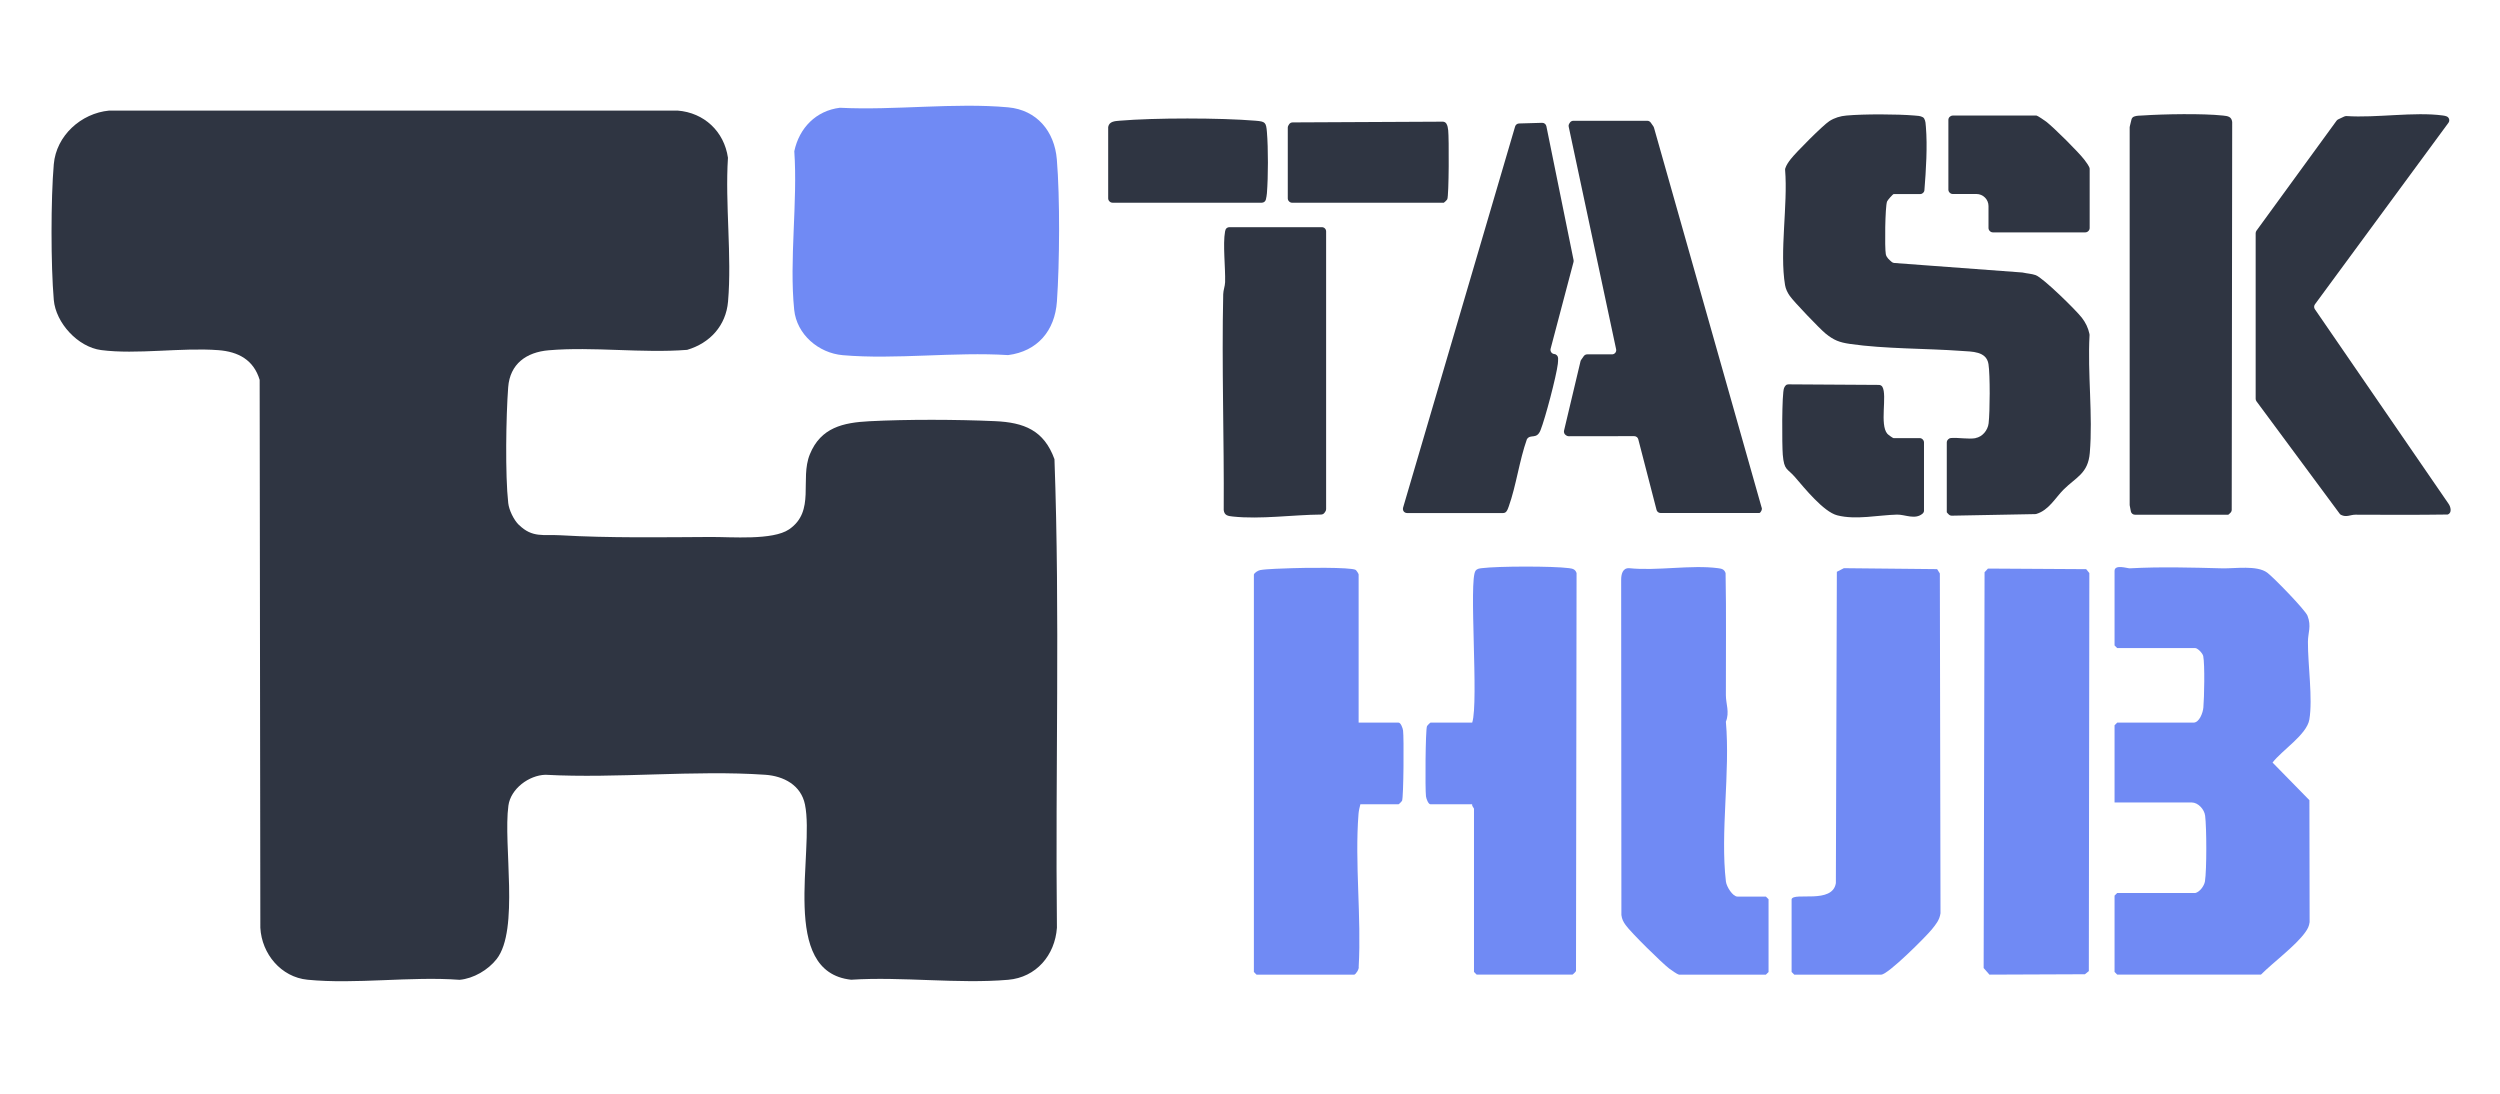
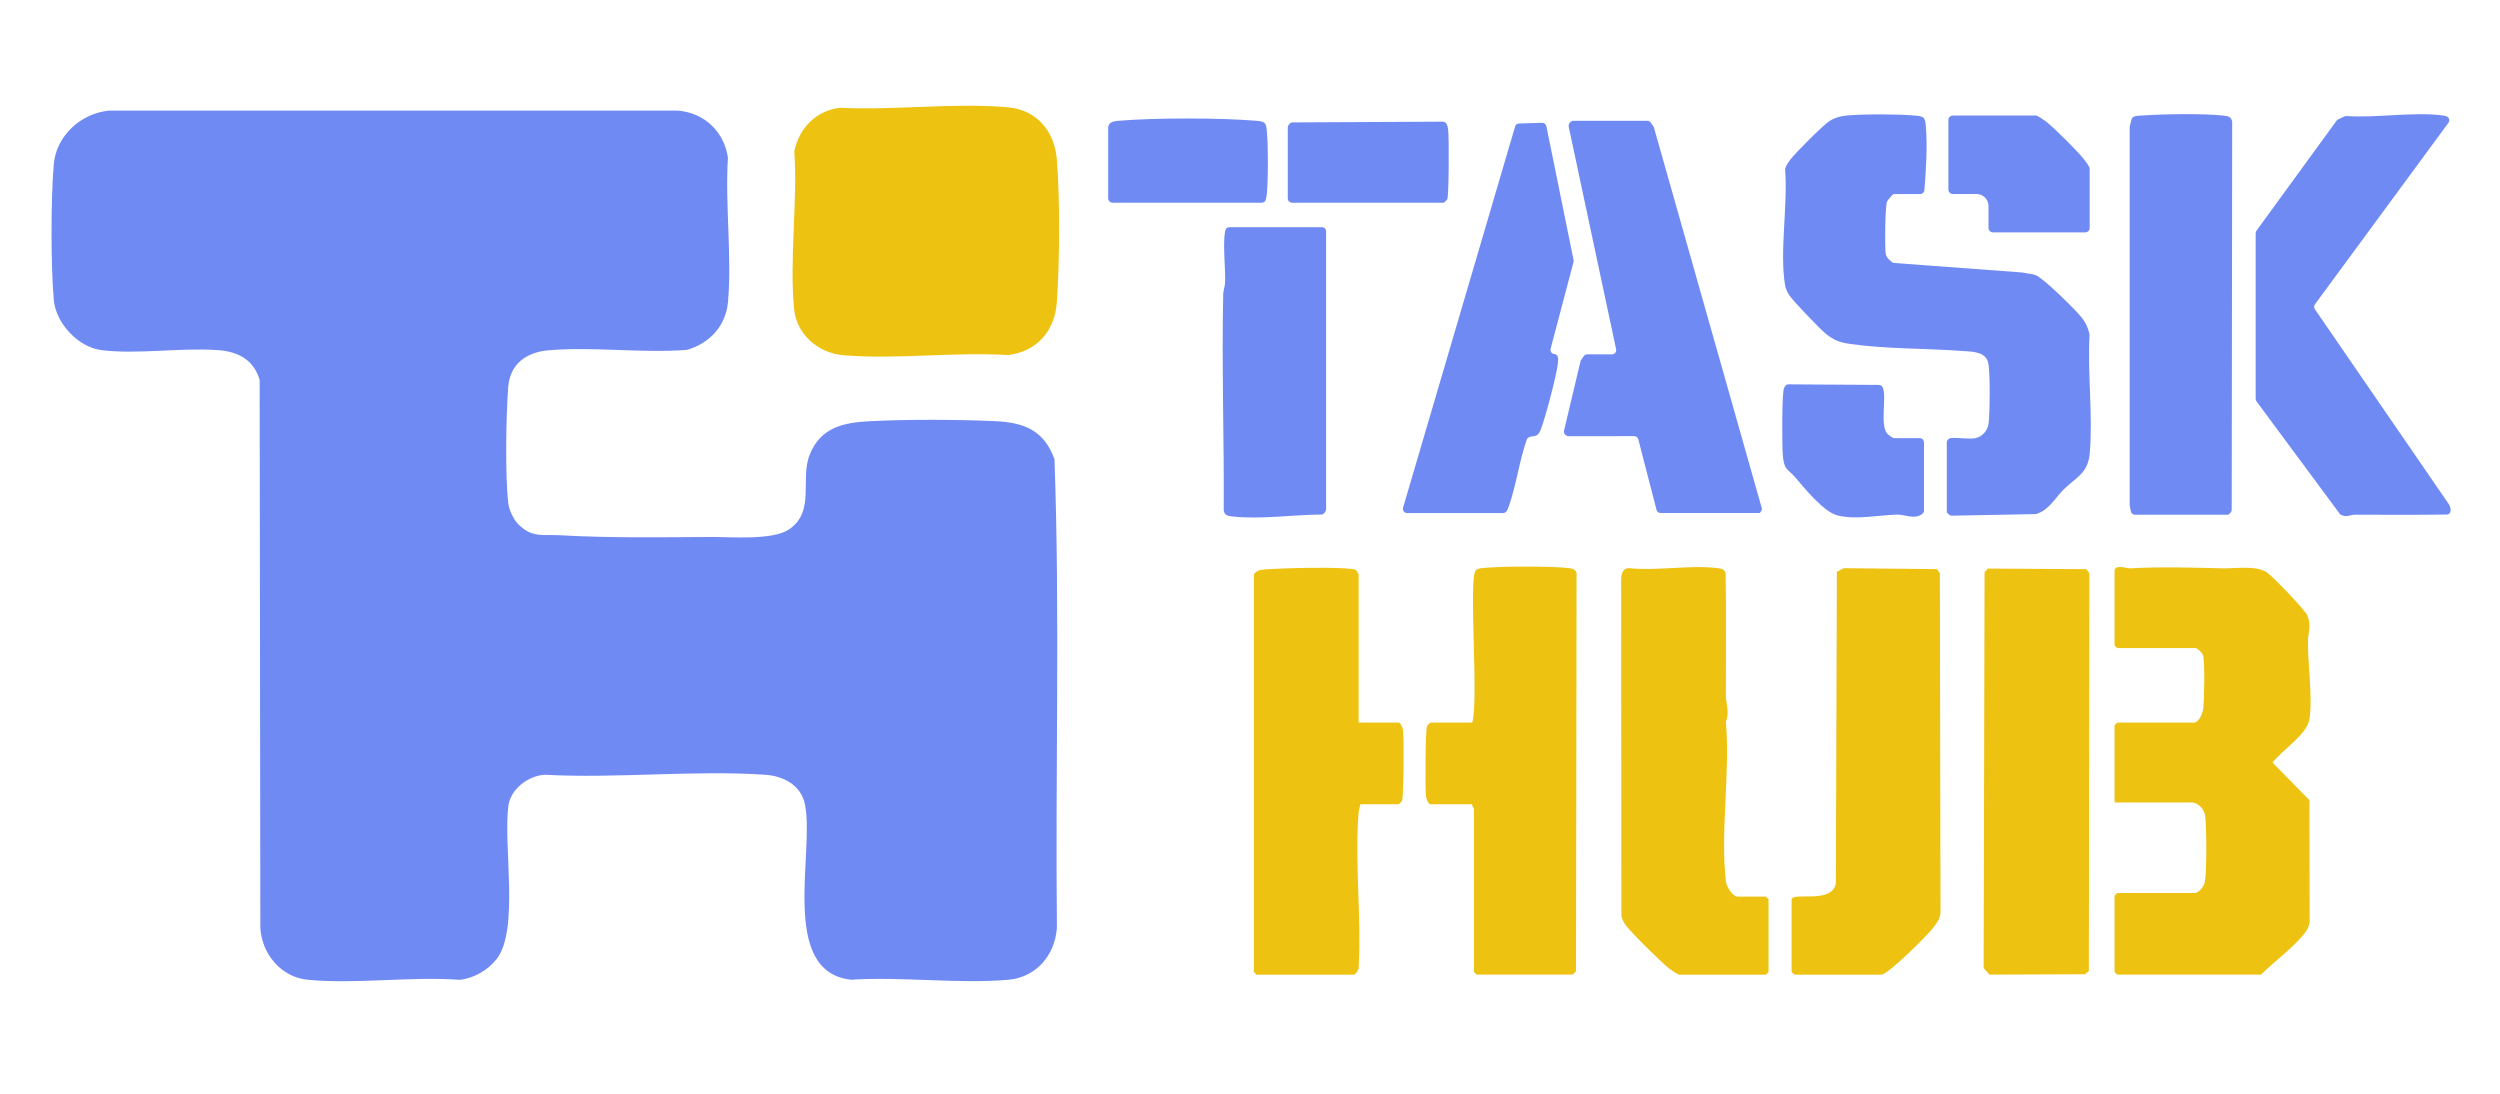
- <svg xmlns="http://www.w3.org/2000/svg" id="Layer_1" version="1.1" viewBox="0 0 843.7 369.2">
+ <svg xmlns="http://www.w3.org/2000/svg" id="Layer_1" width="843.7" height="369.2" viewBox="0 0 843.7 369.2">
  <defs>
-     <style>
-       .st0 {
-         fill: #708af4;
-       }
- 
-       .st1 {
-         fill: #2f3542;
-       }
-     </style>
+     <style>.cls-1{fill:#708af4;}.cls-2{fill:#edc211;}</style>
  </defs>
-   <path class="st0" d="M740.87,301.37c1.48-.32,3.02-2.41,3.26-3.93.61-3.9.57-18.11.06-22.15-.27-2.18-2.39-4.47-4.52-4.47h-26.05v-26.05l.9-.9h25.75c1.97,0,3.17-3.35,3.32-5.06.3-3.3.52-14.52-.04-17.38-.2-1-1.91-2.71-2.68-2.71h-26.35l-.9-.9v-25.15c0-2.33,4.38-.83,5.12-.87,10.53-.57,20.62-.27,31.09,0,4.55.12,11.83-1.12,15.31,1.46,2.11,1.56,12.83,12.58,13.6,14.55,1.38,3.55.15,5.71.14,8.79-.04,7.78,1.67,19.17.48,26.23-.86,5.1-9.28,10.39-12.42,14.52l12.44,12.7.07,41.14c-.2,1.43-.61,2.22-1.42,3.37-3.25,4.6-10.84,10.18-15,14.35h-48.51l-.9-.9v-25.75l.9-.9h26.35,0Z" />
-   <path class="st0" d="M423.18,193.87c.17-.59,1.41-1.35,2.11-1.48,2.1-.4,8.12-.54,10.73-.64,3.2-.13,19.91-.39,21.48.58.31.19,1.01,1.31,1.01,1.54v50h13.47c.76,0,1.42,1.87,1.53,2.67.31,2.34.18,22.56-.34,23.68-.13.28-1.08,1.21-1.19,1.21h-12.88c-.28,1.1-.54,2.11-.63,3.27-1.3,16.55,1.01,34.82.06,51.56.23.76-1.04,2.67-1.53,2.67h-32.94l-.9-.9v-134.14l.02-.02Z" />
-   <path class="st0" d="M496.84,271.43h-14.07c-.76,0-1.42-1.87-1.53-2.67-.31-2.34-.18-22.56.34-23.68.13-.28,1.08-1.21,1.19-1.21h14.07c2.25-6.91-1.24-48.24,1.14-51.26.57-.73,1.29-.76,2.13-.87,5.46-.69,23.99-.72,29.4,0,1.22.16,2.1.34,2.55,1.65l-.19,134.31c-.13.28-1.08,1.21-1.19,1.21h-32.34l-.9-.9v-55.09c0-.2-.79-.91-.6-1.5h0Z" />
-   <path class="st0" d="M604.63,303.46c.77-2.49,13.8,1.74,14.94-5.42l.33-105.07,2.37-1.22,31.47.32.92,1.47.22,114.66c-.32,2.28-1.55,3.75-2.93,5.46-2,2.46-14.78,15.26-17.08,15.26h-29.34l-.9-.9v-24.55h0Z" />
-   <path class="st0" d="M566.6,328.92c-.59-.12-2.66-1.58-3.31-2.08-2.6-2.02-12.91-12.16-14.68-14.66-.81-1.15-1.22-1.94-1.42-3.37l-.08-113.16c0-1.85.49-3.99,2.69-3.9,9.34.99,20.96-1.2,30,0,1.22.16,2.1.34,2.55,1.65.27,13.74.06,27.48.1,41.23,0,2.88,1.31,5.71,0,8.93,1.51,17.01-1.94,37.32.01,53.94.2,1.71,2.28,5.08,3.91,5.08h9.58l.9.9v24.55l-.9.9h-29.35Z" />
-   <polygon class="st0" points="670.9 191.88 704.04 192.08 705.11 193.4 704.94 327.72 703.62 328.79 671.4 328.92 669.44 326.69 669.75 193.12 670.9 191.88" />
-   <path class="st1" d="M666.69,147.84c2.36-.42,4.15-2.64,4.43-4.99.45-3.82.53-16.33-.05-19.98-.7-4.39-5.6-4.18-9.09-4.44-12.01-.88-25.86-.65-37.64-2.36-3.58-.52-5.47-1.25-8.25-3.51-1.92-1.56-10.71-10.74-12.05-12.66-.77-1.09-1.4-2.35-1.62-3.68-1.89-11.28.98-27.05.02-38.86-.02-.18,0-.37.06-.55.39-1.17,1.08-2.14,1.83-3.11,1.71-2.22,10.91-11.47,13.05-12.83,1.75-1.12,3.69-1.7,5.76-1.88,5.92-.53,17.05-.5,22.99,0,.97.08,1.95.09,2.8.58.18.1.34.26.44.44.49.86.5,1.83.58,2.8.55,6.59.04,14.62-.5,21.37-.06.74-.68,1.31-1.42,1.31h-8.98c-.21,0-2,2-2.2,2.5-.67,1.64-.83,15.68-.43,17.78.22,1.16,1.17,1.9,2,2.63.23.2.53.33.84.35l43.22,3.21c.06,0,.13.01.19.03,1.4.32,2.99.39,4.32.86,2.46.86,13.68,11.87,15.61,14.4,1.27,1.66,2.13,3.42,2.55,5.47.02.12.03.25.03.37-.71,12.87,1.16,27.1.08,39.79-.59,6.95-4.61,8.13-8.84,12.34-2.8,2.78-4.95,6.94-9.18,8.22-.13.04-.26.06-.4.06l-28.15.53c-.37,0-.73-.13-1-.39-.33-.32-.69-.71-.69-.77v-23.53c0-.38.15-.74.42-1.01l.1-.1c.24-.24.54-.39.88-.41,2.62-.19,5.93.47,8.31.05l-.02-.03h0Z" />
-   <path class="st1" d="M559.05,172.07l-6.16-23.81c-.16-.63-.73-1.07-1.38-1.07l-22.1.03c-.29,0-.56-.09-.8-.25l-.19-.13c-.49-.33-.72-.93-.59-1.51l5.56-23.4c.04-.18.12-.34.22-.49l.87-1.24c.27-.38.7-.61,1.16-.61h8.38c.91,0,1.58-.83,1.39-1.72l-16-75.09c-.08-.36-.01-.73.18-1.04l.18-.3c.26-.42.72-.68,1.21-.68h24.94c.46,0,.9.23,1.17.61l.89,1.27c.09.13.16.28.2.43l36.32,128.17c.37.62-.35,1.89-.77,1.89h-33.31c-.65,0-1.22-.44-1.38-1.07h.01Z" />
-   <path class="st1" d="M791.22,39.3c.22-.1.45-.15.69-.13,10.05.68,22.82-1.5,32.47-.2.53.07.98.16,1.37.33.82.37,1.08,1.41.55,2.14l-45.05,61.26c-.36.49-.37,1.15-.03,1.65l45.1,65.64c.73.99,1.29,3.13-.29,3.65-10.37.15-20.74.11-31.11.06-1.78,0-3.01.99-4.87.06-.19-.09-.35-.24-.47-.41l-28.06-37.91c-.18-.25-.28-.54-.28-.85v-55.89c0-.3.1-.59.27-.84l27.03-37.12c.14-.19.33-.35.54-.45l2.14-1.01v.02h0Z" />
-   <path class="st1" d="M719.12,172.57l-.37-1.92c-.02-.09-.03-.18-.03-.27V42.97c0-.11.02-.23.05-.34l.56-2.3c.11-.45.43-.82.86-.99.93-.36,1.94-.3,2.95-.37,7.07-.48,20.22-.71,27.1.03,1.61.17,2.86.34,3.08,2.17l-.16,130.87c0,.36-.14.71-.39.97-.32.34-.72.7-.78.7h-31.48c-.68,0-1.27-.48-1.4-1.15h.01Z" />
-   <path class="st1" d="M473.61,172.4s-.03-.06-.04-.09c-.14-.31-.16-.66-.06-.98l37.81-128.64c.17-.59.71-1,1.33-1.02l7.78-.22c.69-.02,1.3.46,1.44,1.14l9.18,45.19c.04.21.04.44-.02.65l-7.73,29.27c-.22.85.37,1.7,1.24,1.78h0c.73.07,1.28.69,1.29,1.43,0,.62-.01,1.25-.09,1.87-.5,4.19-4.26,18.44-5.84,22.4-1.31,3.29-3.39,1.15-4.6,3.05-2.56,7.19-3.6,15.61-6.13,22.7-.23.64-.43,1.24-.84,1.74-.25.31-.65.47-1.06.47h-32.41c-.52,0-1.01-.27-1.25-.73h0Z" />
-   <path class="st1" d="M447.54,78.08v93.73c0,.29-.09.57-.25.81l-.29.42c-.26.38-.69.6-1.15.61-9.55.08-20.4,1.67-29.79.67-1.61-.17-2.86-.34-3.08-2.17.16-24.26-.7-48.6-.17-72.86.03-1.39.6-2.68.64-4.07.14-4.85-.81-12.79-.02-17.08.05-.25.1-.47.18-.66.21-.51.74-.81,1.28-.81h31.23c.79,0,1.42.64,1.42,1.42h0Z" />
-   <path class="st1" d="M649.33,172.25c0,.4-.17.8-.47,1.06-2.53,2.21-5.94.3-8.65.36-6.31.15-13.9,1.87-20.19.24-4.61-1.19-11.04-9.18-14.21-12.86-2.67-3.1-3.7-2.19-4.16-7.6-.26-3.05-.36-20.79.45-22.53.16-.34.33-.66.58-.89s.58-.33.91-.32l30.49.19c.49,0,.96.25,1.2.67,1.66,2.9-1,12.74,1.66,15.82.29.34,1.85,1.46,2.07,1.46h8.82c.38,0,.74.15,1.01.42l.05.05c.27.27.42.63.42,1.01v22.94l.02-.02h0Z" />
-   <path class="st1" d="M658.03,39.42c.27-.27.63-.42,1.01-.42h28.24c.3,0,2.72,1.63,3.25,2.04,2.68,2.08,10.92,10.27,12.95,12.93.49.64,1.74,2.31,1.74,2.97v20c0,.38-.15.74-.42,1.01l-.05.05c-.27.27-.63.42-1.01.42h-31.18c-.38,0-.74-.15-1.01-.42l-.05-.05c-.27-.27-.42-.63-.42-1.01v-7.4c0-2.24-1.83-4.07-4.07-4.07h-7.99c-.38,0-.74-.15-1.01-.42l-.05-.05c-.27-.27-.42-.63-.42-1.01v-23.53c0-.38.15-.74.42-1.01l.05-.05.02.02h0Z" />
-   <path class="st1" d="M434.75,42.45c.08-.16.19-.34.3-.51.26-.39.7-.63,1.18-.63l50.67-.25c.49,0,.96.24,1.22.66.41.67.53,1.45.62,2.27.29,2.56.26,22.01-.31,23.24-.13.28-1.07,1.19-1.17,1.19h-51.18c-.38,0-.74-.15-1.01-.42l-.05-.05c-.27-.27-.42-.63-.42-1.01v-23.86c0-.22.05-.43.15-.63h0Z" />
-   <path class="st1" d="M374,42.82c.34-1.86,2.26-1.95,3.8-2.08,11.84-1.01,34.08-.99,45.94,0,3.26.27,3.55.53,3.82,3.82.46,5.5.44,15.12,0,20.64-.06.73-.19,1.41-.34,2.09s-.72,1.12-1.39,1.12h-50.36c-.38,0-.74-.15-1.01-.42l-.05-.05c-.27-.27-.42-.63-.42-1.01v-24.12h.01Z" />
-   <path class="st1" d="M175.09,177.09c4.56,4.54,8.4,3.22,14.01,3.55,16.45.96,34.22.67,50.73.58,6.94-.04,20.96,1.19,26.47-2.57,8.99-6.14,3.55-16.85,7.01-25.33,3.69-9.06,11.25-10.7,20.07-11.16,12.78-.67,29.54-.6,42.4-.03,9.81.44,16.54,3.06,20.08,12.83,1.9,52.55.26,105.45.83,158.13-.66,9.28-6.99,16.75-16.45,17.57-16.91,1.45-35.86-1.13-53-.02-24.4-2.65-12.26-43.05-15.58-59.14-1.35-6.56-7.2-9.6-13.39-10.03-24.05-1.65-49.96,1.31-74.21,0-5.56.17-11.7,4.7-12.48,10.39-1.81,13.2,3.74,41.93-3.97,51.8-2.88,3.68-7.8,6.58-12.51,7.01-16.46-1.23-35.12,1.57-51.32-.03-8.94-.88-15.45-8.74-15.92-17.54l-.23-184.9c-2.03-6.75-7.2-9.52-13.95-10.03-12.41-.94-27.59,1.54-39.57-.03-7.83-1.03-15.29-9.16-15.96-16.94-1.01-11.69-1.01-34.08,0-45.76.83-9.68,9.22-17.22,18.68-18.12h191.86c8.94.7,15.7,7.04,16.98,15.92-1,15.68,1.36,33.05.03,48.53-.7,8.15-6.13,14.04-13.81,16.3-15.15,1.19-31.72-1.14-46.7.14-7.53.64-13.1,4.56-13.69,12.51-.73,9.71-1.04,29.63.02,39.06.27,2.39,1.86,5.65,3.55,7.33l.02-.02h0Z" />
-   <path class="st0" d="M283.5,36.37c18.23.93,38.74-1.79,56.71-.15,9.72.89,15.66,8.11,16.45,17.56,1.08,12.95.94,34.92.03,47.97-.69,9.87-6.56,16.81-16.48,18.09-18.02-1.15-37.99,1.56-55.77.03-8.21-.71-15.58-7.01-16.42-15.36-1.7-16.81,1.22-36.38.04-53.48,1.67-7.86,7.33-13.69,15.44-14.67h0Z" />
+   <path class="cls-2" d="M740.87,301.37c1.48-.32,3.02-2.41,3.26-3.93.61-3.9.57-18.11.06-22.15-.27-2.18-2.39-4.47-4.52-4.47h-26.05v-26.05l.9-.9h25.75c1.97,0,3.17-3.35,3.32-5.06.3-3.3.52-14.52-.04-17.38-.2-1-1.91-2.71-2.68-2.71h-26.35l-.9-.9v-25.15c0-2.33,4.38-.83,5.12-.87,10.53-.57,20.62-.27,31.09,0,4.55.12,11.83-1.12,15.31,1.46,2.11,1.56,12.83,12.58,13.6,14.55,1.38,3.55.15,5.71.14,8.79-.04,7.78,1.67,19.17.48,26.23-.86,5.1-9.28,10.39-12.42,14.52l12.44,12.7.07,41.14c-.2,1.43-.61,2.22-1.42,3.37-3.25,4.6-10.84,10.18-15,14.35h-48.51l-.9-.9v-25.75l.9-.9h26.35,0Z" />
+   <path class="cls-2" d="M423.18,193.87c.17-.59,1.41-1.35,2.11-1.48,2.1-.4,8.12-.54,10.73-.64,3.2-.13,19.91-.39,21.48.58.31.19,1.01,1.31,1.01,1.54v50h13.47c.76,0,1.42,1.87,1.53,2.67.31,2.34.18,22.56-.34,23.68-.13.28-1.08,1.21-1.19,1.21h-12.88c-.28,1.1-.54,2.11-.63,3.27-1.3,16.55,1.01,34.82.06,51.56.23.76-1.04,2.67-1.53,2.67h-32.94l-.9-.9v-134.14l.02-.02Z" />
+   <path class="cls-2" d="M496.84,271.43h-14.07c-.76,0-1.42-1.87-1.53-2.67-.31-2.34-.18-22.56.34-23.68.13-.28,1.08-1.21,1.19-1.21h14.07c2.25-6.91-1.24-48.24,1.14-51.26.57-.73,1.29-.76,2.13-.87,5.46-.69,23.99-.72,29.4,0,1.22.16,2.1.34,2.55,1.65l-.19,134.31c-.13.28-1.08,1.21-1.19,1.21h-32.34l-.9-.9v-55.09c0-.2-.79-.91-.6-1.5h0Z" />
+   <path class="cls-2" d="M604.63,303.46c.77-2.49,13.8,1.74,14.94-5.42l.33-105.07,2.37-1.22,31.47.32.92,1.47.22,114.66c-.32,2.28-1.55,3.75-2.93,5.46-2,2.46-14.78,15.26-17.08,15.26h-29.34l-.9-.9v-24.55h0Z" />
+   <path class="cls-2" d="M566.6,328.92c-.59-.12-2.66-1.58-3.31-2.08-2.6-2.02-12.91-12.16-14.68-14.66-.81-1.15-1.22-1.94-1.42-3.37l-.08-113.16c0-1.85.49-3.99,2.69-3.9,9.34.99,20.96-1.2,30,0,1.22.16,2.1.34,2.55,1.65.27,13.74.06,27.48.1,41.23,0,2.88,1.31,5.71,0,8.93,1.51,17.01-1.94,37.32.01,53.94.2,1.71,2.28,5.08,3.91,5.08h9.58l.9.9v24.55l-.9.9h-29.35Z" />
+   <polygon class="cls-2" points="670.9 191.88 704.04 192.08 705.11 193.4 704.94 327.72 703.62 328.79 671.4 328.92 669.44 326.69 669.75 193.12 670.9 191.88" />
+   <path class="cls-1" d="M666.69,147.84c2.36-.42,4.15-2.64,4.43-4.99.45-3.82.53-16.33-.05-19.98-.7-4.39-5.6-4.18-9.09-4.44-12.01-.88-25.86-.65-37.64-2.36-3.58-.52-5.47-1.25-8.25-3.51-1.92-1.56-10.71-10.74-12.05-12.66-.77-1.09-1.4-2.35-1.62-3.68-1.89-11.28.98-27.05.02-38.86-.02-.18,0-.37.06-.55.39-1.17,1.08-2.14,1.83-3.11,1.71-2.22,10.91-11.47,13.05-12.83,1.75-1.12,3.69-1.7,5.76-1.88,5.92-.53,17.05-.5,22.99,0,.97.08,1.95.09,2.8.58.18.1.34.26.44.44.49.86.5,1.83.58,2.8.55,6.59.04,14.62-.5,21.37-.06.74-.68,1.31-1.42,1.31h-8.98c-.21,0-2,2-2.2,2.5-.67,1.64-.83,15.68-.43,17.78.22,1.16,1.17,1.9,2,2.63.23.2.53.33.84.35l43.22,3.21c.06,0,.13.01.19.03,1.4.32,2.99.39,4.32.86,2.46.86,13.68,11.87,15.61,14.4,1.27,1.66,2.13,3.42,2.55,5.47.02.12.03.25.03.37-.71,12.87,1.16,27.1.08,39.79-.59,6.95-4.61,8.13-8.84,12.34-2.8,2.78-4.95,6.94-9.18,8.22-.13.04-.26.06-.4.06l-28.15.53c-.37,0-.73-.13-1-.39-.33-.32-.69-.71-.69-.77v-23.53c0-.38.15-.74.42-1.01l.1-.1c.24-.24.54-.39.88-.41,2.62-.19,5.93.47,8.31.05l-.02-.03h0Z" />
+   <path class="cls-1" d="M559.05,172.07l-6.16-23.81c-.16-.63-.73-1.07-1.38-1.07l-22.1.03c-.29,0-.56-.09-.8-.25l-.19-.13c-.49-.33-.72-.93-.59-1.51l5.56-23.4c.04-.18.12-.34.22-.49l.87-1.24c.27-.38.7-.61,1.16-.61h8.38c.91,0,1.58-.83,1.39-1.72l-16-75.09c-.08-.36-.01-.73.18-1.04l.18-.3c.26-.42.72-.68,1.21-.68h24.94c.46,0,.9.23,1.17.61l.89,1.27c.09.13.16.28.2.43l36.32,128.17c.37.62-.35,1.89-.77,1.89h-33.31c-.65,0-1.22-.44-1.38-1.07h.01Z" />
+   <path class="cls-1" d="M791.22,39.3c.22-.1.45-.15.69-.13,10.05.68,22.82-1.5,32.47-.2.53.07.98.16,1.37.33.82.37,1.08,1.41.55,2.14l-45.05,61.26c-.36.49-.37,1.15-.03,1.65l45.1,65.64c.73.99,1.29,3.13-.29,3.65-10.37.15-20.74.11-31.11.06-1.78,0-3.01.99-4.87.06-.19-.09-.35-.24-.47-.41l-28.06-37.91c-.18-.25-.28-.54-.28-.85v-55.89c0-.3.1-.59.27-.84l27.03-37.12c.14-.19.33-.35.54-.45l2.14-1.01v.02h0Z" />
+   <path class="cls-1" d="M719.12,172.57l-.37-1.92c-.02-.09-.03-.18-.03-.27V42.97c0-.11.02-.23.05-.34l.56-2.3c.11-.45.43-.82.86-.99.93-.36,1.94-.3,2.95-.37,7.07-.48,20.22-.71,27.1.03,1.61.17,2.86.34,3.08,2.17l-.16,130.87c0,.36-.14.71-.39.97-.32.34-.72.7-.78.7h-31.48c-.68,0-1.27-.48-1.4-1.15h.01Z" />
+   <path class="cls-1" d="M473.61,172.4s-.03-.06-.04-.09c-.14-.31-.16-.66-.06-.98l37.81-128.64c.17-.59.71-1,1.33-1.02l7.78-.22c.69-.02,1.3.46,1.44,1.14l9.18,45.19c.04.21.04.44-.02.65l-7.73,29.27c-.22.85.37,1.7,1.24,1.78h0c.73.07,1.28.69,1.29,1.43,0,.62-.01,1.25-.09,1.87-.5,4.19-4.26,18.44-5.84,22.4-1.31,3.29-3.39,1.15-4.6,3.05-2.56,7.19-3.6,15.61-6.13,22.7-.23.64-.43,1.24-.84,1.74-.25.31-.65.47-1.06.47h-32.41c-.52,0-1.01-.27-1.25-.73h0Z" />
+   <path class="cls-1" d="M447.54,78.08v93.73c0,.29-.09.57-.25.81l-.29.42c-.26.38-.69.6-1.15.61-9.55.08-20.4,1.67-29.79.67-1.61-.17-2.86-.34-3.08-2.17.16-24.26-.7-48.6-.17-72.86.03-1.39.6-2.68.64-4.07.14-4.85-.81-12.79-.02-17.08.05-.25.1-.47.18-.66.21-.51.74-.81,1.28-.81h31.23c.79,0,1.42.64,1.42,1.42h0Z" />
+   <path class="cls-1" d="M649.33,172.25c0,.4-.17.8-.47,1.06-2.53,2.21-5.94.3-8.65.36-6.31.15-13.9,1.87-20.19.24-4.61-1.19-11.04-9.18-14.21-12.86-2.67-3.1-3.7-2.19-4.16-7.6-.26-3.05-.36-20.79.45-22.53.16-.34.33-.66.58-.89s.58-.33.91-.32l30.49.19c.49,0,.96.25,1.2.67,1.66,2.9-1,12.74,1.66,15.82.29.34,1.85,1.46,2.07,1.46h8.82c.38,0,.74.15,1.01.42l.05.05c.27.27.42.63.42,1.01v22.94l.02-.02h0Z" />
+   <path class="cls-1" d="M658.03,39.42c.27-.27.63-.42,1.01-.42h28.24c.3,0,2.72,1.63,3.25,2.04,2.68,2.08,10.92,10.27,12.95,12.93.49.64,1.74,2.31,1.74,2.97v20c0,.38-.15.74-.42,1.01l-.05.05c-.27.27-.63.42-1.01.42h-31.18c-.38,0-.74-.15-1.01-.42l-.05-.05c-.27-.27-.42-.63-.42-1.01v-7.4c0-2.24-1.83-4.07-4.07-4.07h-7.99c-.38,0-.74-.15-1.01-.42l-.05-.05c-.27-.27-.42-.63-.42-1.01v-23.53c0-.38.15-.74.42-1.01l.05-.05.02.02h0Z" />
+   <path class="cls-1" d="M434.75,42.45c.08-.16.19-.34.3-.51.26-.39.7-.63,1.18-.63l50.67-.25c.49,0,.96.24,1.22.66.41.67.53,1.45.62,2.27.29,2.56.26,22.01-.31,23.24-.13.28-1.07,1.19-1.17,1.19h-51.18c-.38,0-.74-.15-1.01-.42l-.05-.05c-.27-.27-.42-.63-.42-1.01v-23.86c0-.22.05-.43.15-.63h0Z" />
+   <path class="cls-1" d="M374,42.82c.34-1.86,2.26-1.95,3.8-2.08,11.84-1.01,34.08-.99,45.94,0,3.26.27,3.55.53,3.82,3.82.46,5.5.44,15.12,0,20.64-.06.73-.19,1.41-.34,2.09s-.72,1.12-1.39,1.12h-50.36c-.38,0-.74-.15-1.01-.42l-.05-.05c-.27-.27-.42-.63-.42-1.01v-24.12h.01Z" />
+   <path class="cls-1" d="M175.09,177.09c4.56,4.54,8.4,3.22,14.01,3.55,16.45.96,34.22.67,50.73.58,6.94-.04,20.96,1.19,26.47-2.57,8.99-6.14,3.55-16.85,7.01-25.33,3.69-9.06,11.25-10.7,20.07-11.16,12.78-.67,29.54-.6,42.4-.03,9.81.44,16.54,3.06,20.08,12.83,1.9,52.55.26,105.45.83,158.13-.66,9.28-6.99,16.75-16.45,17.57-16.91,1.45-35.86-1.13-53-.02-24.4-2.65-12.26-43.05-15.58-59.14-1.35-6.56-7.2-9.6-13.39-10.03-24.05-1.65-49.96,1.31-74.21,0-5.56.17-11.7,4.7-12.48,10.39-1.81,13.2,3.74,41.93-3.97,51.8-2.88,3.68-7.8,6.58-12.51,7.01-16.46-1.23-35.12,1.57-51.32-.03-8.94-.88-15.45-8.74-15.92-17.54l-.23-184.9c-2.03-6.75-7.2-9.52-13.95-10.03-12.41-.94-27.59,1.54-39.57-.03-7.83-1.03-15.29-9.16-15.96-16.94-1.01-11.69-1.01-34.08,0-45.76.83-9.68,9.22-17.22,18.68-18.12h191.86c8.94.7,15.7,7.04,16.98,15.92-1,15.68,1.36,33.05.03,48.53-.7,8.15-6.13,14.04-13.81,16.3-15.15,1.19-31.72-1.14-46.7.14-7.53.64-13.1,4.56-13.69,12.51-.73,9.71-1.04,29.63.02,39.06.27,2.39,1.86,5.65,3.55,7.33l.02-.02h0Z" />
+   <path class="cls-2" d="M283.5,36.37c18.23.93,38.74-1.79,56.71-.15,9.72.89,15.66,8.11,16.45,17.56,1.08,12.95.94,34.92.03,47.97-.69,9.87-6.56,16.81-16.48,18.09-18.02-1.15-37.99,1.56-55.77.03-8.21-.71-15.58-7.01-16.42-15.36-1.7-16.81,1.22-36.38.04-53.48,1.67-7.86,7.33-13.69,15.44-14.67h0Z" />
</svg>
